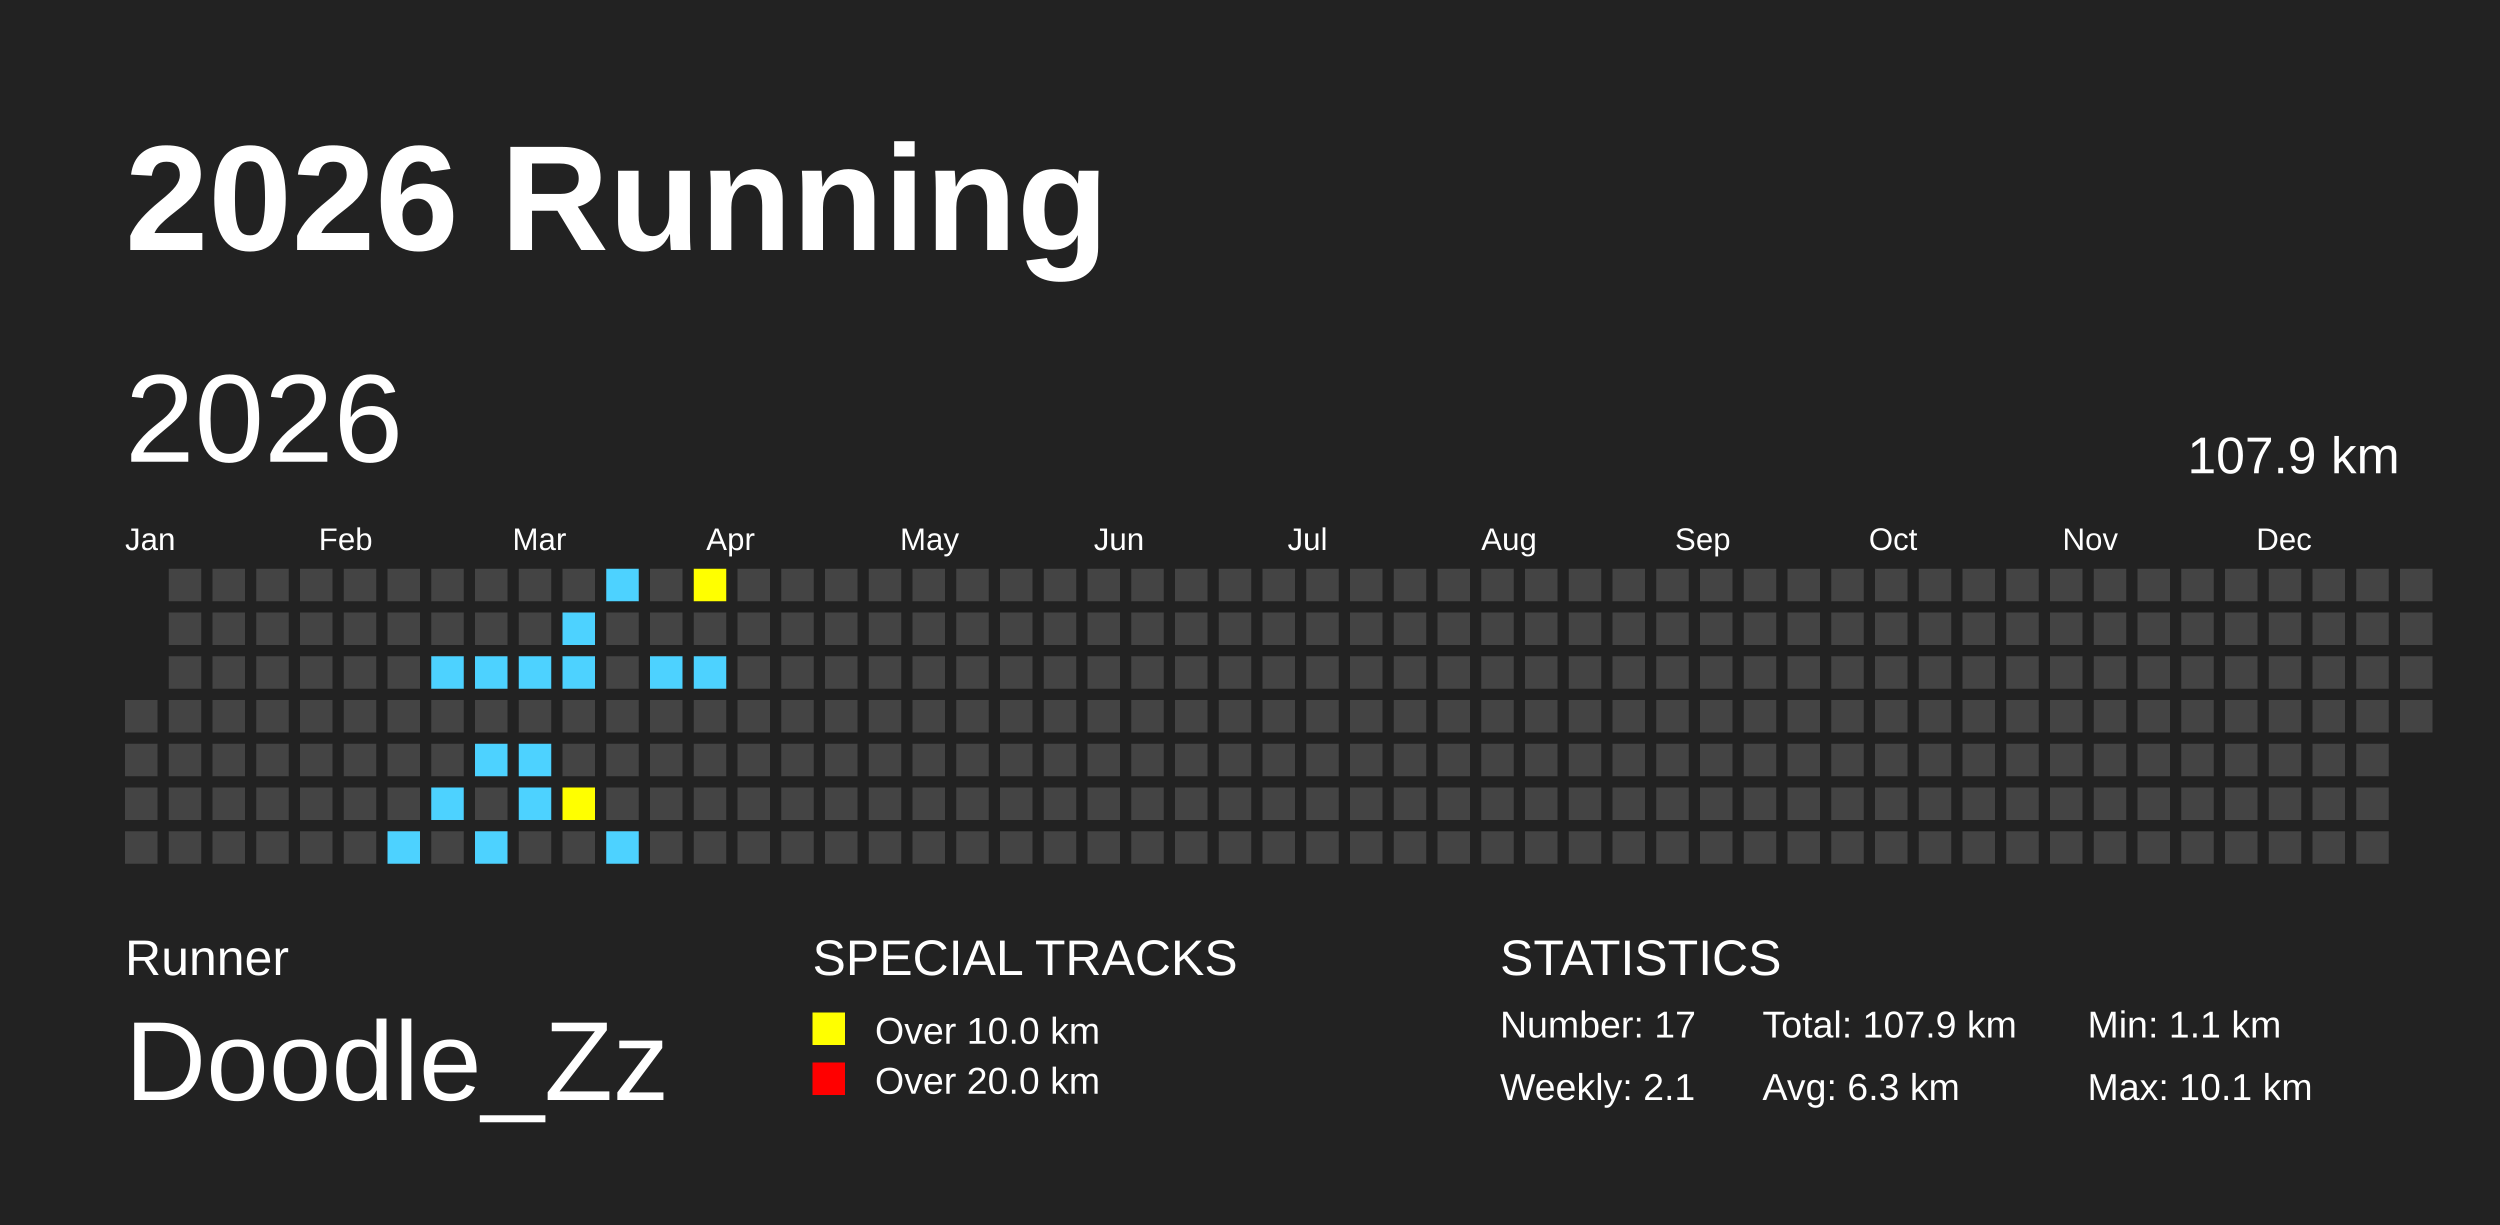
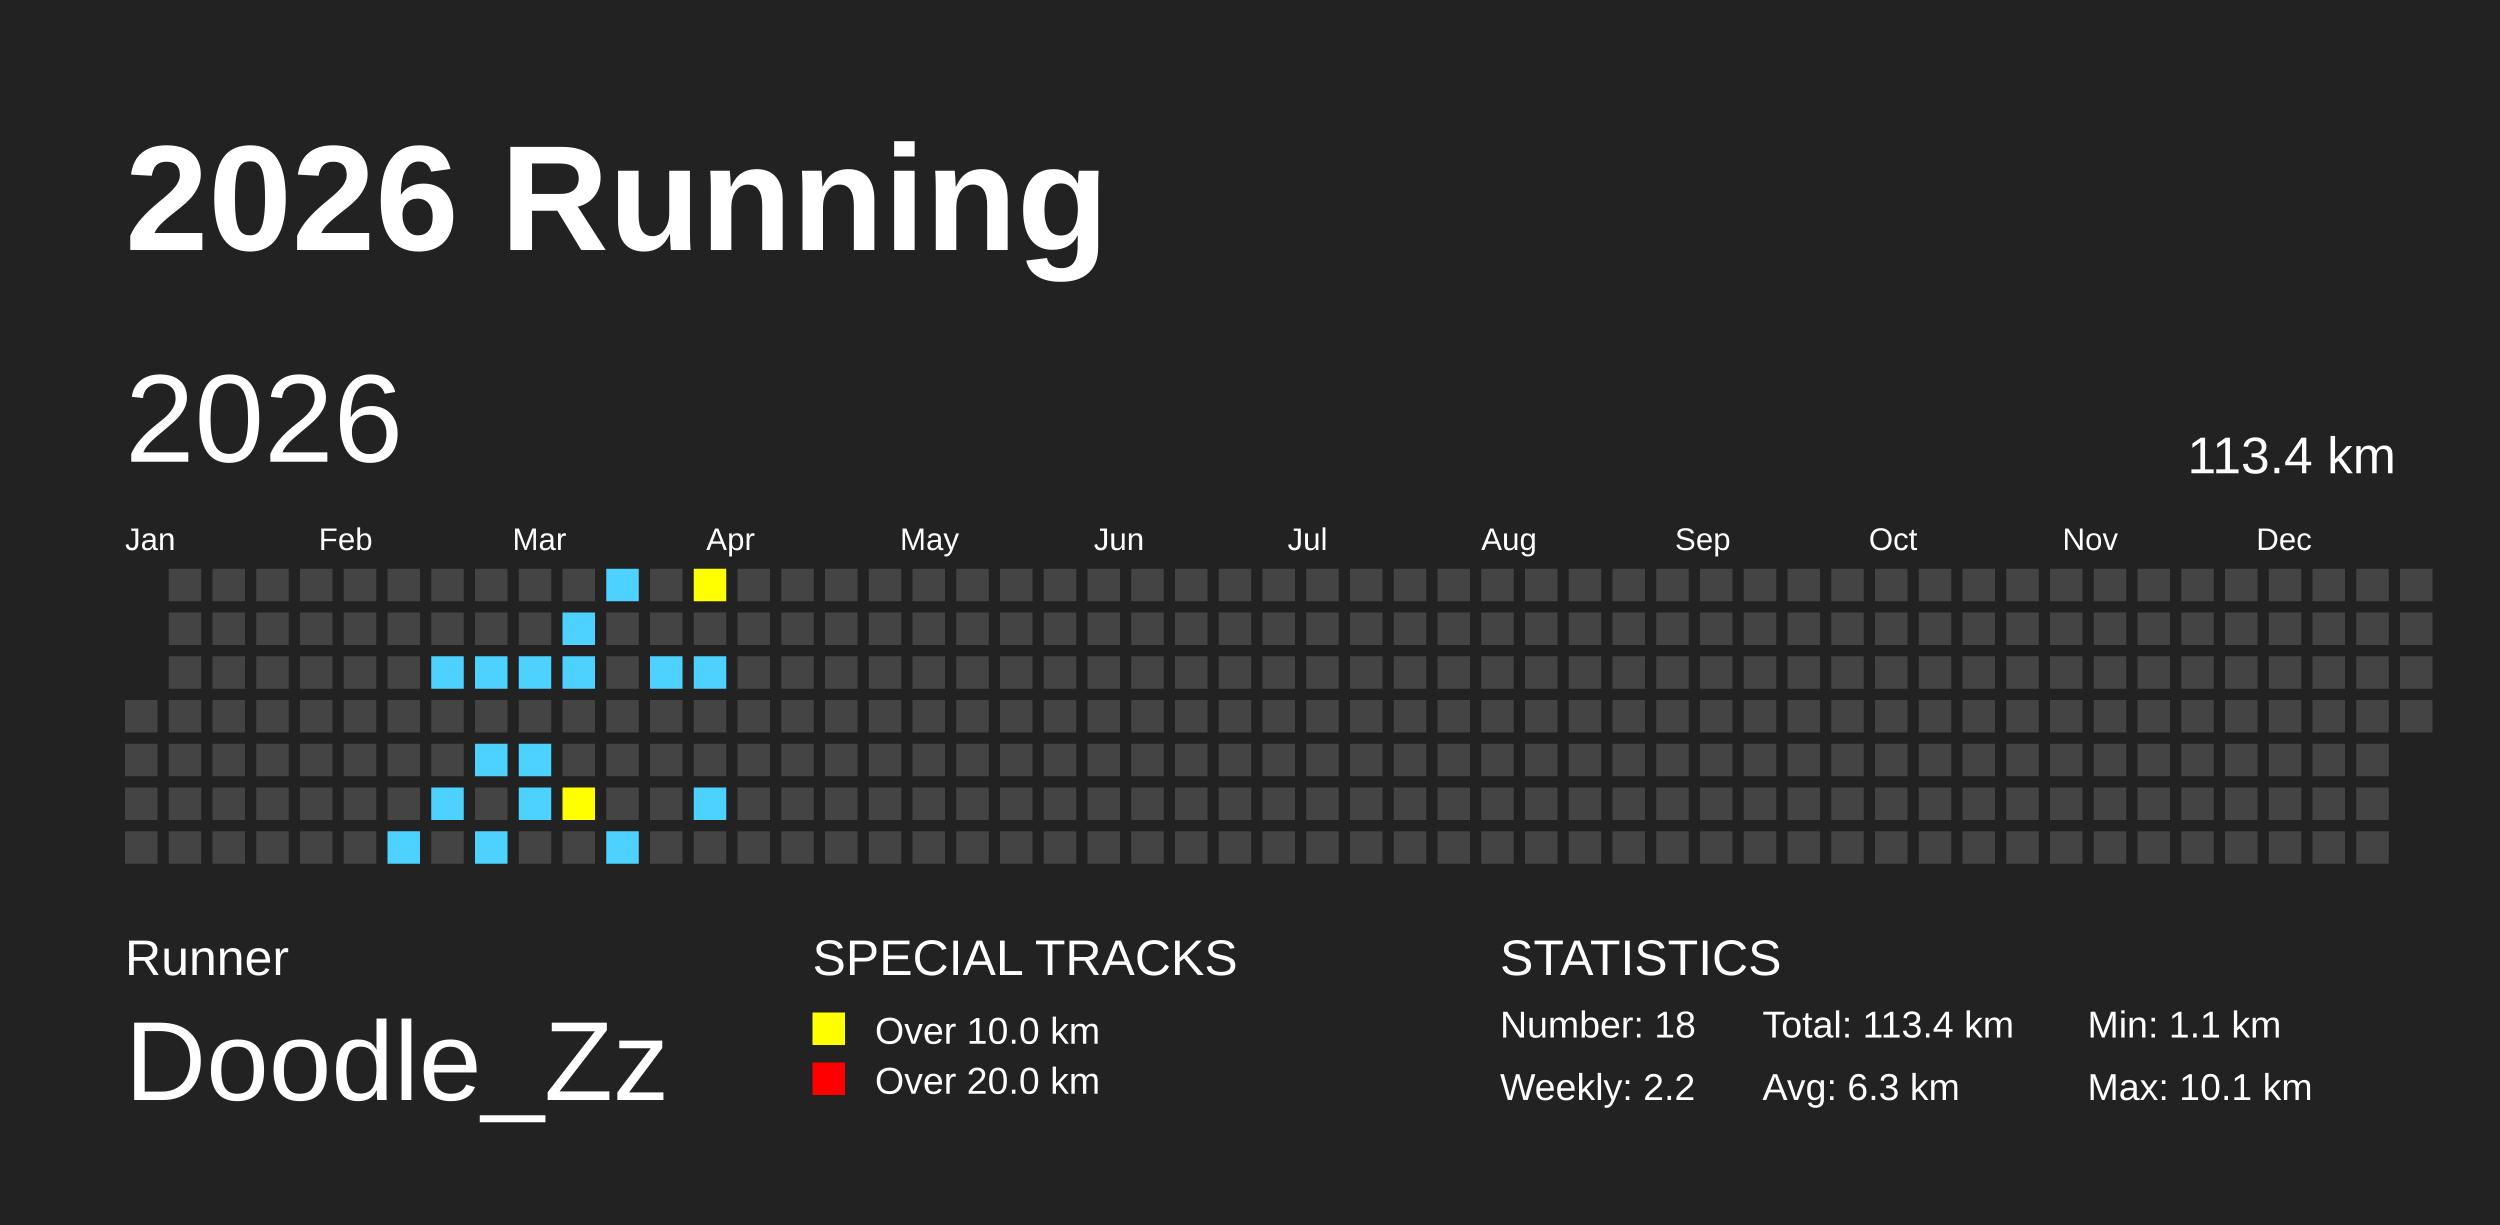
<svg xmlns="http://www.w3.org/2000/svg" baseProfile="full" height="98mm" version="1.1" viewBox="0,0,200,98" width="200mm">
  <defs />
  <rect fill="#222222" height="98" width="200" x="0" y="0" />
  <text fill="#FFFFFF" style="font-size:12px; font-family:Arial; font-weight:bold;" x="10" y="20">2026 Running</text>
  <text fill="#FFFFFF" style="font-size:4px; font-family:Arial" x="10" y="78">Runner</text>
  <text fill="#FFFFFF" style="font-size:9px; font-family:Arial" x="10" y="88">Doodle_Zz</text>
  <text fill="#FFFFFF" style="font-size:4px; font-family:Arial" x="65" y="78">SPECIAL TRACKS</text>
  <rect fill="yellow" height="2.6" width="2.6" x="65" y="81" />
  <text fill="#FFFFFF" style="font-size:3px; font-family:Arial" x="70" y="83.5">Over 10.0 km</text>
  <rect fill="red" height="2.6" width="2.6" x="65" y="85" />
  <text fill="#FFFFFF" style="font-size:3px; font-family:Arial" x="70" y="87.5">Over 20.0 km</text>
  <text fill="#FFFFFF" style="font-size:4px; font-family:Arial" x="120" y="78">STATISTICS</text>
-   <text fill="#FFFFFF" style="font-size:3px; font-family:Arial" x="120" y="83">Number: 17</text>
-   <text fill="#FFFFFF" style="font-size:3px; font-family:Arial" x="120" y="88">Weekly: 2.1</text>
-   <text fill="#FFFFFF" style="font-size:3px; font-family:Arial" x="141" y="83">Total: 107.9 km</text>
+   <text fill="#FFFFFF" style="font-size:3px; font-family:Arial" x="120" y="83">Number: 18</text>
+   <text fill="#FFFFFF" style="font-size:3px; font-family:Arial" x="120" y="88">Weekly: 2.2</text>
+   <text fill="#FFFFFF" style="font-size:3px; font-family:Arial" x="141" y="83">Total: 113.4 km</text>
  <text fill="#FFFFFF" style="font-size:3px; font-family:Arial" x="141" y="88">Avg: 6.3 km</text>
  <text fill="#FFFFFF" style="font-size:3px; font-family:Arial" x="167" y="83">Min: 1.1 km</text>
  <text fill="#FFFFFF" style="font-size:3px; font-family:Arial" x="167" y="88">Max: 10.1 km</text>
  <text dominant-baseline="hanging" fill="#FFFFFF" style="font-size:10.0px; font-family:Arial;" x="10" y="30">2026</text>
-   <text dominant-baseline="hanging" fill="#FFFFFF" style="font-size:4.125px; font-family:Arial;" x="175" y="35">107.9 km</text>
+   <text dominant-baseline="hanging" fill="#FFFFFF" style="font-size:4.125px; font-family:Arial;" x="175" y="35">113.4 km</text>
  <text fill="#FFFFFF" style="font-size:2.5px; font-family:Arial" x="10.0" y="44">Jan</text>
  <text fill="#FFFFFF" style="font-size:2.5px; font-family:Arial" x="25.5" y="44">Feb</text>
  <text fill="#FFFFFF" style="font-size:2.5px; font-family:Arial" x="41.0" y="44">Mar</text>
  <text fill="#FFFFFF" style="font-size:2.5px; font-family:Arial" x="56.5" y="44">Apr</text>
  <text fill="#FFFFFF" style="font-size:2.5px; font-family:Arial" x="72.0" y="44">May</text>
  <text fill="#FFFFFF" style="font-size:2.5px; font-family:Arial" x="87.5" y="44">Jun</text>
  <text fill="#FFFFFF" style="font-size:2.5px; font-family:Arial" x="103.0" y="44">Jul</text>
  <text fill="#FFFFFF" style="font-size:2.5px; font-family:Arial" x="118.5" y="44">Aug</text>
  <text fill="#FFFFFF" style="font-size:2.5px; font-family:Arial" x="134.0" y="44">Sep</text>
  <text fill="#FFFFFF" style="font-size:2.5px; font-family:Arial" x="149.5" y="44">Oct</text>
  <text fill="#FFFFFF" style="font-size:2.5px; font-family:Arial" x="165.0" y="44">Nov</text>
  <text fill="#FFFFFF" style="font-size:2.5px; font-family:Arial" x="180.5" y="44">Dec</text>
  <rect fill="#444444" height="2.6" width="2.6" x="10.0" y="56.0" />
  <rect fill="#444444" height="2.6" width="2.6" x="10.0" y="59.5" />
  <rect fill="#444444" height="2.6" width="2.6" x="10.0" y="63.0" />
  <rect fill="#444444" height="2.6" width="2.6" x="10.0" y="66.5" />
  <rect fill="#444444" height="2.6" width="2.6" x="13.5" y="45.5" />
  <rect fill="#444444" height="2.6" width="2.6" x="13.5" y="49.0" />
  <rect fill="#444444" height="2.6" width="2.6" x="13.5" y="52.5" />
  <rect fill="#444444" height="2.6" width="2.6" x="13.5" y="56.0" />
  <rect fill="#444444" height="2.6" width="2.6" x="13.5" y="59.5" />
  <rect fill="#444444" height="2.6" width="2.6" x="13.5" y="63.0" />
  <rect fill="#444444" height="2.6" width="2.6" x="13.5" y="66.5" />
  <rect fill="#444444" height="2.6" width="2.6" x="17.0" y="45.5" />
  <rect fill="#444444" height="2.6" width="2.6" x="17.0" y="49.0" />
  <rect fill="#444444" height="2.6" width="2.6" x="17.0" y="52.5" />
  <rect fill="#444444" height="2.6" width="2.6" x="17.0" y="56.0" />
  <rect fill="#444444" height="2.6" width="2.6" x="17.0" y="59.5" />
  <rect fill="#444444" height="2.6" width="2.6" x="17.0" y="63.0" />
  <rect fill="#444444" height="2.6" width="2.6" x="17.0" y="66.5" />
  <rect fill="#444444" height="2.6" width="2.6" x="20.5" y="45.5" />
  <rect fill="#444444" height="2.6" width="2.6" x="20.5" y="49.0" />
  <rect fill="#444444" height="2.6" width="2.6" x="20.5" y="52.5" />
  <rect fill="#444444" height="2.6" width="2.6" x="20.5" y="56.0" />
  <rect fill="#444444" height="2.6" width="2.6" x="20.5" y="59.5" />
  <rect fill="#444444" height="2.6" width="2.6" x="20.5" y="63.0" />
  <rect fill="#444444" height="2.6" width="2.6" x="20.5" y="66.5" />
  <rect fill="#444444" height="2.6" width="2.6" x="24.0" y="45.5" />
  <rect fill="#444444" height="2.6" width="2.6" x="24.0" y="49.0" />
  <rect fill="#444444" height="2.6" width="2.6" x="24.0" y="52.5" />
  <rect fill="#444444" height="2.6" width="2.6" x="24.0" y="56.0" />
  <rect fill="#444444" height="2.6" width="2.6" x="24.0" y="59.5" />
  <rect fill="#444444" height="2.6" width="2.6" x="24.0" y="63.0" />
  <rect fill="#444444" height="2.6" width="2.6" x="24.0" y="66.5" />
  <rect fill="#444444" height="2.6" width="2.6" x="27.5" y="45.5" />
  <rect fill="#444444" height="2.6" width="2.6" x="27.5" y="49.0" />
  <rect fill="#444444" height="2.6" width="2.6" x="27.5" y="52.5" />
  <rect fill="#444444" height="2.6" width="2.6" x="27.5" y="56.0" />
  <rect fill="#444444" height="2.6" width="2.6" x="27.5" y="59.5" />
  <rect fill="#444444" height="2.6" width="2.6" x="27.5" y="63.0" />
  <rect fill="#444444" height="2.6" width="2.6" x="27.5" y="66.5" />
  <rect fill="#444444" height="2.6" width="2.6" x="31.0" y="45.5" />
  <rect fill="#444444" height="2.6" width="2.6" x="31.0" y="49.0" />
  <rect fill="#444444" height="2.6" width="2.6" x="31.0" y="52.5" />
  <rect fill="#444444" height="2.6" width="2.6" x="31.0" y="56.0" />
  <rect fill="#444444" height="2.6" width="2.6" x="31.0" y="59.5" />
  <rect fill="#444444" height="2.6" width="2.6" x="31.0" y="63.0" />
  <rect fill="#4DD2FF" height="2.6" width="2.6" x="31.0" y="66.5" />
  <rect fill="#444444" height="2.6" width="2.6" x="34.5" y="45.5" />
  <rect fill="#444444" height="2.6" width="2.6" x="34.5" y="49.0" />
  <rect fill="#4DD2FF" height="2.6" width="2.6" x="34.5" y="52.5" />
  <rect fill="#444444" height="2.6" width="2.6" x="34.5" y="56.0" />
  <rect fill="#444444" height="2.6" width="2.6" x="34.5" y="59.5" />
  <rect fill="#4DD2FF" height="2.6" width="2.6" x="34.5" y="63.0" />
  <rect fill="#444444" height="2.6" width="2.6" x="34.5" y="66.5" />
  <rect fill="#444444" height="2.6" width="2.6" x="38.0" y="45.5" />
  <rect fill="#444444" height="2.6" width="2.6" x="38.0" y="49.0" />
  <rect fill="#4DD2FF" height="2.6" width="2.6" x="38.0" y="52.5" />
  <rect fill="#444444" height="2.6" width="2.6" x="38.0" y="56.0" />
  <rect fill="#4DD2FF" height="2.6" width="2.6" x="38.0" y="59.5" />
  <rect fill="#444444" height="2.6" width="2.6" x="38.0" y="63.0" />
  <rect fill="#4DD2FF" height="2.6" width="2.6" x="38.0" y="66.5" />
  <rect fill="#444444" height="2.6" width="2.6" x="41.5" y="45.5" />
  <rect fill="#444444" height="2.6" width="2.6" x="41.5" y="49.0" />
  <rect fill="#4DD2FF" height="2.6" width="2.6" x="41.5" y="52.5" />
  <rect fill="#444444" height="2.6" width="2.6" x="41.5" y="56.0" />
  <rect fill="#4DD2FF" height="2.6" width="2.6" x="41.5" y="59.5" />
  <rect fill="#4DD2FF" height="2.6" width="2.6" x="41.5" y="63.0" />
  <rect fill="#444444" height="2.6" width="2.6" x="41.5" y="66.5" />
  <rect fill="#444444" height="2.6" width="2.6" x="45.0" y="45.5" />
  <rect fill="#4DD2FF" height="2.6" width="2.6" x="45.0" y="49.0" />
  <rect fill="#4DD2FF" height="2.6" width="2.6" x="45.0" y="52.5" />
  <rect fill="#444444" height="2.6" width="2.6" x="45.0" y="56.0" />
  <rect fill="#444444" height="2.6" width="2.6" x="45.0" y="59.5" />
  <rect fill="yellow" height="2.6" width="2.6" x="45.0" y="63.0" />
  <rect fill="#444444" height="2.6" width="2.6" x="45.0" y="66.5" />
  <rect fill="#4DD2FF" height="2.6" width="2.6" x="48.5" y="45.5" />
  <rect fill="#444444" height="2.6" width="2.6" x="48.5" y="49.0" />
  <rect fill="#444444" height="2.6" width="2.6" x="48.5" y="52.5" />
  <rect fill="#444444" height="2.6" width="2.6" x="48.5" y="56.0" />
  <rect fill="#444444" height="2.6" width="2.6" x="48.5" y="59.5" />
  <rect fill="#444444" height="2.6" width="2.6" x="48.5" y="63.0" />
  <rect fill="#4DD2FF" height="2.6" width="2.6" x="48.5" y="66.5" />
  <rect fill="#444444" height="2.6" width="2.6" x="52.0" y="45.5" />
  <rect fill="#444444" height="2.6" width="2.6" x="52.0" y="49.0" />
  <rect fill="#4DD2FF" height="2.6" width="2.6" x="52.0" y="52.5" />
  <rect fill="#444444" height="2.6" width="2.6" x="52.0" y="56.0" />
  <rect fill="#444444" height="2.6" width="2.6" x="52.0" y="59.5" />
  <rect fill="#444444" height="2.6" width="2.6" x="52.0" y="63.0" />
  <rect fill="#444444" height="2.6" width="2.6" x="52.0" y="66.5" />
  <rect fill="yellow" height="2.6" width="2.6" x="55.5" y="45.5" />
  <rect fill="#444444" height="2.6" width="2.6" x="55.5" y="49.0" />
  <rect fill="#4DD2FF" height="2.6" width="2.6" x="55.5" y="52.5" />
  <rect fill="#444444" height="2.6" width="2.6" x="55.5" y="56.0" />
  <rect fill="#444444" height="2.6" width="2.6" x="55.5" y="59.5" />
-   <rect fill="#444444" height="2.6" width="2.6" x="55.5" y="63.0" />
+   <rect fill="#4DD2FF" height="2.6" width="2.6" x="55.5" y="63.0" />
  <rect fill="#444444" height="2.6" width="2.6" x="55.5" y="66.5" />
  <rect fill="#444444" height="2.6" width="2.6" x="59.0" y="45.5" />
  <rect fill="#444444" height="2.6" width="2.6" x="59.0" y="49.0" />
  <rect fill="#444444" height="2.6" width="2.6" x="59.0" y="52.5" />
  <rect fill="#444444" height="2.6" width="2.6" x="59.0" y="56.0" />
  <rect fill="#444444" height="2.6" width="2.6" x="59.0" y="59.5" />
  <rect fill="#444444" height="2.6" width="2.6" x="59.0" y="63.0" />
  <rect fill="#444444" height="2.6" width="2.6" x="59.0" y="66.5" />
  <rect fill="#444444" height="2.6" width="2.6" x="62.5" y="45.5" />
  <rect fill="#444444" height="2.6" width="2.6" x="62.5" y="49.0" />
  <rect fill="#444444" height="2.6" width="2.6" x="62.5" y="52.5" />
  <rect fill="#444444" height="2.6" width="2.6" x="62.5" y="56.0" />
  <rect fill="#444444" height="2.6" width="2.6" x="62.5" y="59.5" />
  <rect fill="#444444" height="2.6" width="2.6" x="62.5" y="63.0" />
  <rect fill="#444444" height="2.6" width="2.6" x="62.5" y="66.5" />
  <rect fill="#444444" height="2.6" width="2.6" x="66.0" y="45.5" />
  <rect fill="#444444" height="2.6" width="2.6" x="66.0" y="49.0" />
  <rect fill="#444444" height="2.6" width="2.6" x="66.0" y="52.5" />
  <rect fill="#444444" height="2.6" width="2.6" x="66.0" y="56.0" />
  <rect fill="#444444" height="2.6" width="2.6" x="66.0" y="59.5" />
  <rect fill="#444444" height="2.6" width="2.6" x="66.0" y="63.0" />
  <rect fill="#444444" height="2.6" width="2.6" x="66.0" y="66.5" />
  <rect fill="#444444" height="2.6" width="2.6" x="69.5" y="45.5" />
  <rect fill="#444444" height="2.6" width="2.6" x="69.5" y="49.0" />
  <rect fill="#444444" height="2.6" width="2.6" x="69.5" y="52.5" />
  <rect fill="#444444" height="2.6" width="2.6" x="69.5" y="56.0" />
  <rect fill="#444444" height="2.6" width="2.6" x="69.5" y="59.5" />
  <rect fill="#444444" height="2.6" width="2.6" x="69.5" y="63.0" />
  <rect fill="#444444" height="2.6" width="2.6" x="69.5" y="66.5" />
  <rect fill="#444444" height="2.6" width="2.6" x="73.0" y="45.5" />
  <rect fill="#444444" height="2.6" width="2.6" x="73.0" y="49.0" />
  <rect fill="#444444" height="2.6" width="2.6" x="73.0" y="52.5" />
  <rect fill="#444444" height="2.6" width="2.6" x="73.0" y="56.0" />
  <rect fill="#444444" height="2.6" width="2.6" x="73.0" y="59.5" />
  <rect fill="#444444" height="2.6" width="2.6" x="73.0" y="63.0" />
  <rect fill="#444444" height="2.6" width="2.6" x="73.0" y="66.5" />
  <rect fill="#444444" height="2.6" width="2.6" x="76.5" y="45.5" />
  <rect fill="#444444" height="2.6" width="2.6" x="76.5" y="49.0" />
  <rect fill="#444444" height="2.6" width="2.6" x="76.5" y="52.5" />
  <rect fill="#444444" height="2.6" width="2.6" x="76.5" y="56.0" />
  <rect fill="#444444" height="2.6" width="2.6" x="76.5" y="59.5" />
  <rect fill="#444444" height="2.6" width="2.6" x="76.5" y="63.0" />
  <rect fill="#444444" height="2.6" width="2.6" x="76.5" y="66.5" />
  <rect fill="#444444" height="2.6" width="2.6" x="80.0" y="45.5" />
  <rect fill="#444444" height="2.6" width="2.6" x="80.0" y="49.0" />
  <rect fill="#444444" height="2.6" width="2.6" x="80.0" y="52.5" />
  <rect fill="#444444" height="2.6" width="2.6" x="80.0" y="56.0" />
  <rect fill="#444444" height="2.6" width="2.6" x="80.0" y="59.5" />
  <rect fill="#444444" height="2.6" width="2.6" x="80.0" y="63.0" />
  <rect fill="#444444" height="2.6" width="2.6" x="80.0" y="66.5" />
  <rect fill="#444444" height="2.6" width="2.6" x="83.5" y="45.5" />
  <rect fill="#444444" height="2.6" width="2.6" x="83.5" y="49.0" />
  <rect fill="#444444" height="2.6" width="2.6" x="83.5" y="52.5" />
  <rect fill="#444444" height="2.6" width="2.6" x="83.5" y="56.0" />
  <rect fill="#444444" height="2.6" width="2.6" x="83.5" y="59.5" />
  <rect fill="#444444" height="2.6" width="2.6" x="83.5" y="63.0" />
  <rect fill="#444444" height="2.6" width="2.6" x="83.5" y="66.5" />
  <rect fill="#444444" height="2.6" width="2.6" x="87.0" y="45.5" />
  <rect fill="#444444" height="2.6" width="2.6" x="87.0" y="49.0" />
  <rect fill="#444444" height="2.6" width="2.6" x="87.0" y="52.5" />
  <rect fill="#444444" height="2.6" width="2.6" x="87.0" y="56.0" />
  <rect fill="#444444" height="2.6" width="2.6" x="87.0" y="59.5" />
  <rect fill="#444444" height="2.6" width="2.6" x="87.0" y="63.0" />
  <rect fill="#444444" height="2.6" width="2.6" x="87.0" y="66.5" />
  <rect fill="#444444" height="2.6" width="2.6" x="90.5" y="45.5" />
  <rect fill="#444444" height="2.6" width="2.6" x="90.5" y="49.0" />
  <rect fill="#444444" height="2.6" width="2.6" x="90.5" y="52.5" />
  <rect fill="#444444" height="2.6" width="2.6" x="90.5" y="56.0" />
  <rect fill="#444444" height="2.6" width="2.6" x="90.5" y="59.5" />
  <rect fill="#444444" height="2.6" width="2.6" x="90.5" y="63.0" />
  <rect fill="#444444" height="2.6" width="2.6" x="90.5" y="66.5" />
  <rect fill="#444444" height="2.6" width="2.6" x="94.0" y="45.5" />
  <rect fill="#444444" height="2.6" width="2.6" x="94.0" y="49.0" />
  <rect fill="#444444" height="2.6" width="2.6" x="94.0" y="52.5" />
  <rect fill="#444444" height="2.6" width="2.6" x="94.0" y="56.0" />
  <rect fill="#444444" height="2.6" width="2.6" x="94.0" y="59.5" />
  <rect fill="#444444" height="2.6" width="2.6" x="94.0" y="63.0" />
  <rect fill="#444444" height="2.6" width="2.6" x="94.0" y="66.5" />
  <rect fill="#444444" height="2.6" width="2.6" x="97.5" y="45.5" />
  <rect fill="#444444" height="2.6" width="2.6" x="97.5" y="49.0" />
  <rect fill="#444444" height="2.6" width="2.6" x="97.5" y="52.5" />
  <rect fill="#444444" height="2.6" width="2.6" x="97.5" y="56.0" />
  <rect fill="#444444" height="2.6" width="2.6" x="97.5" y="59.5" />
  <rect fill="#444444" height="2.6" width="2.6" x="97.5" y="63.0" />
  <rect fill="#444444" height="2.6" width="2.6" x="97.5" y="66.5" />
  <rect fill="#444444" height="2.6" width="2.6" x="101.0" y="45.5" />
  <rect fill="#444444" height="2.6" width="2.6" x="101.0" y="49.0" />
  <rect fill="#444444" height="2.6" width="2.6" x="101.0" y="52.5" />
  <rect fill="#444444" height="2.6" width="2.6" x="101.0" y="56.0" />
  <rect fill="#444444" height="2.6" width="2.6" x="101.0" y="59.5" />
  <rect fill="#444444" height="2.6" width="2.6" x="101.0" y="63.0" />
  <rect fill="#444444" height="2.6" width="2.6" x="101.0" y="66.5" />
  <rect fill="#444444" height="2.6" width="2.6" x="104.5" y="45.5" />
  <rect fill="#444444" height="2.6" width="2.6" x="104.5" y="49.0" />
  <rect fill="#444444" height="2.6" width="2.6" x="104.5" y="52.5" />
  <rect fill="#444444" height="2.6" width="2.6" x="104.5" y="56.0" />
  <rect fill="#444444" height="2.6" width="2.6" x="104.5" y="59.5" />
  <rect fill="#444444" height="2.6" width="2.6" x="104.5" y="63.0" />
  <rect fill="#444444" height="2.6" width="2.6" x="104.5" y="66.5" />
  <rect fill="#444444" height="2.6" width="2.6" x="108.0" y="45.5" />
  <rect fill="#444444" height="2.6" width="2.6" x="108.0" y="49.0" />
  <rect fill="#444444" height="2.6" width="2.6" x="108.0" y="52.5" />
  <rect fill="#444444" height="2.6" width="2.6" x="108.0" y="56.0" />
  <rect fill="#444444" height="2.6" width="2.6" x="108.0" y="59.5" />
  <rect fill="#444444" height="2.6" width="2.6" x="108.0" y="63.0" />
  <rect fill="#444444" height="2.6" width="2.6" x="108.0" y="66.5" />
  <rect fill="#444444" height="2.6" width="2.6" x="111.5" y="45.5" />
  <rect fill="#444444" height="2.6" width="2.6" x="111.5" y="49.0" />
  <rect fill="#444444" height="2.6" width="2.6" x="111.5" y="52.5" />
  <rect fill="#444444" height="2.6" width="2.6" x="111.5" y="56.0" />
  <rect fill="#444444" height="2.6" width="2.6" x="111.5" y="59.5" />
  <rect fill="#444444" height="2.6" width="2.6" x="111.5" y="63.0" />
  <rect fill="#444444" height="2.6" width="2.6" x="111.5" y="66.5" />
  <rect fill="#444444" height="2.6" width="2.6" x="115.0" y="45.5" />
  <rect fill="#444444" height="2.6" width="2.6" x="115.0" y="49.0" />
  <rect fill="#444444" height="2.6" width="2.6" x="115.0" y="52.5" />
  <rect fill="#444444" height="2.6" width="2.6" x="115.0" y="56.0" />
  <rect fill="#444444" height="2.6" width="2.6" x="115.0" y="59.5" />
  <rect fill="#444444" height="2.6" width="2.6" x="115.0" y="63.0" />
  <rect fill="#444444" height="2.6" width="2.6" x="115.0" y="66.5" />
  <rect fill="#444444" height="2.6" width="2.6" x="118.5" y="45.5" />
  <rect fill="#444444" height="2.6" width="2.6" x="118.5" y="49.0" />
  <rect fill="#444444" height="2.6" width="2.6" x="118.5" y="52.5" />
  <rect fill="#444444" height="2.6" width="2.6" x="118.5" y="56.0" />
  <rect fill="#444444" height="2.6" width="2.6" x="118.5" y="59.5" />
  <rect fill="#444444" height="2.6" width="2.6" x="118.5" y="63.0" />
  <rect fill="#444444" height="2.6" width="2.6" x="118.5" y="66.5" />
  <rect fill="#444444" height="2.6" width="2.6" x="122.0" y="45.5" />
  <rect fill="#444444" height="2.6" width="2.6" x="122.0" y="49.0" />
  <rect fill="#444444" height="2.6" width="2.6" x="122.0" y="52.5" />
  <rect fill="#444444" height="2.6" width="2.6" x="122.0" y="56.0" />
  <rect fill="#444444" height="2.6" width="2.6" x="122.0" y="59.5" />
  <rect fill="#444444" height="2.6" width="2.6" x="122.0" y="63.0" />
  <rect fill="#444444" height="2.6" width="2.6" x="122.0" y="66.5" />
  <rect fill="#444444" height="2.6" width="2.6" x="125.5" y="45.5" />
  <rect fill="#444444" height="2.6" width="2.6" x="125.5" y="49.0" />
  <rect fill="#444444" height="2.6" width="2.6" x="125.5" y="52.5" />
  <rect fill="#444444" height="2.6" width="2.6" x="125.5" y="56.0" />
  <rect fill="#444444" height="2.6" width="2.6" x="125.5" y="59.5" />
  <rect fill="#444444" height="2.6" width="2.6" x="125.5" y="63.0" />
  <rect fill="#444444" height="2.6" width="2.6" x="125.5" y="66.5" />
  <rect fill="#444444" height="2.6" width="2.6" x="129.0" y="45.5" />
  <rect fill="#444444" height="2.6" width="2.6" x="129.0" y="49.0" />
  <rect fill="#444444" height="2.6" width="2.6" x="129.0" y="52.5" />
  <rect fill="#444444" height="2.6" width="2.6" x="129.0" y="56.0" />
  <rect fill="#444444" height="2.6" width="2.6" x="129.0" y="59.5" />
  <rect fill="#444444" height="2.6" width="2.6" x="129.0" y="63.0" />
  <rect fill="#444444" height="2.6" width="2.6" x="129.0" y="66.5" />
  <rect fill="#444444" height="2.6" width="2.6" x="132.5" y="45.5" />
  <rect fill="#444444" height="2.6" width="2.6" x="132.5" y="49.0" />
  <rect fill="#444444" height="2.6" width="2.6" x="132.5" y="52.5" />
  <rect fill="#444444" height="2.6" width="2.6" x="132.5" y="56.0" />
  <rect fill="#444444" height="2.6" width="2.6" x="132.5" y="59.5" />
  <rect fill="#444444" height="2.6" width="2.6" x="132.5" y="63.0" />
  <rect fill="#444444" height="2.6" width="2.6" x="132.5" y="66.5" />
  <rect fill="#444444" height="2.6" width="2.6" x="136.0" y="45.5" />
  <rect fill="#444444" height="2.6" width="2.6" x="136.0" y="49.0" />
  <rect fill="#444444" height="2.6" width="2.6" x="136.0" y="52.5" />
  <rect fill="#444444" height="2.6" width="2.6" x="136.0" y="56.0" />
  <rect fill="#444444" height="2.6" width="2.6" x="136.0" y="59.5" />
  <rect fill="#444444" height="2.6" width="2.6" x="136.0" y="63.0" />
  <rect fill="#444444" height="2.6" width="2.6" x="136.0" y="66.5" />
  <rect fill="#444444" height="2.6" width="2.6" x="139.5" y="45.5" />
  <rect fill="#444444" height="2.6" width="2.6" x="139.5" y="49.0" />
  <rect fill="#444444" height="2.6" width="2.6" x="139.5" y="52.5" />
  <rect fill="#444444" height="2.6" width="2.6" x="139.5" y="56.0" />
  <rect fill="#444444" height="2.6" width="2.6" x="139.5" y="59.5" />
  <rect fill="#444444" height="2.6" width="2.6" x="139.5" y="63.0" />
  <rect fill="#444444" height="2.6" width="2.6" x="139.5" y="66.5" />
  <rect fill="#444444" height="2.6" width="2.6" x="143.0" y="45.5" />
  <rect fill="#444444" height="2.6" width="2.6" x="143.0" y="49.0" />
  <rect fill="#444444" height="2.6" width="2.6" x="143.0" y="52.5" />
  <rect fill="#444444" height="2.6" width="2.6" x="143.0" y="56.0" />
  <rect fill="#444444" height="2.6" width="2.6" x="143.0" y="59.5" />
  <rect fill="#444444" height="2.6" width="2.6" x="143.0" y="63.0" />
  <rect fill="#444444" height="2.6" width="2.6" x="143.0" y="66.5" />
  <rect fill="#444444" height="2.6" width="2.6" x="146.5" y="45.5" />
  <rect fill="#444444" height="2.6" width="2.6" x="146.5" y="49.0" />
  <rect fill="#444444" height="2.6" width="2.6" x="146.5" y="52.5" />
  <rect fill="#444444" height="2.6" width="2.6" x="146.5" y="56.0" />
  <rect fill="#444444" height="2.6" width="2.6" x="146.5" y="59.5" />
  <rect fill="#444444" height="2.6" width="2.6" x="146.5" y="63.0" />
  <rect fill="#444444" height="2.6" width="2.6" x="146.5" y="66.5" />
  <rect fill="#444444" height="2.6" width="2.6" x="150.0" y="45.5" />
  <rect fill="#444444" height="2.6" width="2.6" x="150.0" y="49.0" />
  <rect fill="#444444" height="2.6" width="2.6" x="150.0" y="52.5" />
  <rect fill="#444444" height="2.6" width="2.6" x="150.0" y="56.0" />
  <rect fill="#444444" height="2.6" width="2.6" x="150.0" y="59.5" />
  <rect fill="#444444" height="2.6" width="2.6" x="150.0" y="63.0" />
  <rect fill="#444444" height="2.6" width="2.6" x="150.0" y="66.5" />
  <rect fill="#444444" height="2.6" width="2.6" x="153.5" y="45.5" />
  <rect fill="#444444" height="2.6" width="2.6" x="153.5" y="49.0" />
  <rect fill="#444444" height="2.6" width="2.6" x="153.5" y="52.5" />
  <rect fill="#444444" height="2.6" width="2.6" x="153.5" y="56.0" />
  <rect fill="#444444" height="2.6" width="2.6" x="153.5" y="59.5" />
  <rect fill="#444444" height="2.6" width="2.6" x="153.5" y="63.0" />
  <rect fill="#444444" height="2.6" width="2.6" x="153.5" y="66.5" />
  <rect fill="#444444" height="2.6" width="2.6" x="157.0" y="45.5" />
  <rect fill="#444444" height="2.6" width="2.6" x="157.0" y="49.0" />
  <rect fill="#444444" height="2.6" width="2.6" x="157.0" y="52.5" />
  <rect fill="#444444" height="2.6" width="2.6" x="157.0" y="56.0" />
  <rect fill="#444444" height="2.6" width="2.6" x="157.0" y="59.5" />
  <rect fill="#444444" height="2.6" width="2.6" x="157.0" y="63.0" />
  <rect fill="#444444" height="2.6" width="2.6" x="157.0" y="66.5" />
  <rect fill="#444444" height="2.6" width="2.6" x="160.5" y="45.5" />
  <rect fill="#444444" height="2.6" width="2.6" x="160.5" y="49.0" />
  <rect fill="#444444" height="2.6" width="2.6" x="160.5" y="52.5" />
  <rect fill="#444444" height="2.6" width="2.6" x="160.5" y="56.0" />
  <rect fill="#444444" height="2.6" width="2.6" x="160.5" y="59.5" />
  <rect fill="#444444" height="2.6" width="2.6" x="160.5" y="63.0" />
  <rect fill="#444444" height="2.6" width="2.6" x="160.5" y="66.5" />
  <rect fill="#444444" height="2.6" width="2.6" x="164.0" y="45.5" />
  <rect fill="#444444" height="2.6" width="2.6" x="164.0" y="49.0" />
  <rect fill="#444444" height="2.6" width="2.6" x="164.0" y="52.5" />
  <rect fill="#444444" height="2.6" width="2.6" x="164.0" y="56.0" />
  <rect fill="#444444" height="2.6" width="2.6" x="164.0" y="59.5" />
  <rect fill="#444444" height="2.6" width="2.6" x="164.0" y="63.0" />
  <rect fill="#444444" height="2.6" width="2.6" x="164.0" y="66.5" />
  <rect fill="#444444" height="2.6" width="2.6" x="167.5" y="45.5" />
  <rect fill="#444444" height="2.6" width="2.6" x="167.5" y="49.0" />
  <rect fill="#444444" height="2.6" width="2.6" x="167.5" y="52.5" />
  <rect fill="#444444" height="2.6" width="2.6" x="167.5" y="56.0" />
  <rect fill="#444444" height="2.6" width="2.6" x="167.5" y="59.5" />
  <rect fill="#444444" height="2.6" width="2.6" x="167.5" y="63.0" />
  <rect fill="#444444" height="2.6" width="2.6" x="167.5" y="66.5" />
  <rect fill="#444444" height="2.6" width="2.6" x="171.0" y="45.5" />
  <rect fill="#444444" height="2.6" width="2.6" x="171.0" y="49.0" />
  <rect fill="#444444" height="2.6" width="2.6" x="171.0" y="52.5" />
  <rect fill="#444444" height="2.6" width="2.6" x="171.0" y="56.0" />
  <rect fill="#444444" height="2.6" width="2.6" x="171.0" y="59.5" />
  <rect fill="#444444" height="2.6" width="2.6" x="171.0" y="63.0" />
  <rect fill="#444444" height="2.6" width="2.6" x="171.0" y="66.5" />
  <rect fill="#444444" height="2.6" width="2.6" x="174.5" y="45.5" />
  <rect fill="#444444" height="2.6" width="2.6" x="174.5" y="49.0" />
  <rect fill="#444444" height="2.6" width="2.6" x="174.5" y="52.5" />
  <rect fill="#444444" height="2.6" width="2.6" x="174.5" y="56.0" />
  <rect fill="#444444" height="2.6" width="2.6" x="174.5" y="59.5" />
  <rect fill="#444444" height="2.6" width="2.6" x="174.5" y="63.0" />
  <rect fill="#444444" height="2.6" width="2.6" x="174.5" y="66.5" />
  <rect fill="#444444" height="2.6" width="2.6" x="178.0" y="45.5" />
  <rect fill="#444444" height="2.6" width="2.6" x="178.0" y="49.0" />
  <rect fill="#444444" height="2.6" width="2.6" x="178.0" y="52.5" />
  <rect fill="#444444" height="2.6" width="2.6" x="178.0" y="56.0" />
  <rect fill="#444444" height="2.6" width="2.6" x="178.0" y="59.5" />
  <rect fill="#444444" height="2.6" width="2.6" x="178.0" y="63.0" />
  <rect fill="#444444" height="2.6" width="2.6" x="178.0" y="66.5" />
  <rect fill="#444444" height="2.6" width="2.6" x="181.5" y="45.5" />
  <rect fill="#444444" height="2.6" width="2.6" x="181.5" y="49.0" />
  <rect fill="#444444" height="2.6" width="2.6" x="181.5" y="52.5" />
  <rect fill="#444444" height="2.6" width="2.6" x="181.5" y="56.0" />
  <rect fill="#444444" height="2.6" width="2.6" x="181.5" y="59.5" />
  <rect fill="#444444" height="2.6" width="2.6" x="181.5" y="63.0" />
  <rect fill="#444444" height="2.6" width="2.6" x="181.5" y="66.5" />
  <rect fill="#444444" height="2.6" width="2.6" x="185.0" y="45.5" />
  <rect fill="#444444" height="2.6" width="2.6" x="185.0" y="49.0" />
  <rect fill="#444444" height="2.6" width="2.6" x="185.0" y="52.5" />
  <rect fill="#444444" height="2.6" width="2.6" x="185.0" y="56.0" />
  <rect fill="#444444" height="2.6" width="2.6" x="185.0" y="59.5" />
  <rect fill="#444444" height="2.6" width="2.6" x="185.0" y="63.0" />
  <rect fill="#444444" height="2.6" width="2.6" x="185.0" y="66.5" />
  <rect fill="#444444" height="2.6" width="2.6" x="188.5" y="45.5" />
  <rect fill="#444444" height="2.6" width="2.6" x="188.5" y="49.0" />
  <rect fill="#444444" height="2.6" width="2.6" x="188.5" y="52.5" />
  <rect fill="#444444" height="2.6" width="2.6" x="188.5" y="56.0" />
  <rect fill="#444444" height="2.6" width="2.6" x="188.5" y="59.5" />
  <rect fill="#444444" height="2.6" width="2.6" x="188.5" y="63.0" />
  <rect fill="#444444" height="2.6" width="2.6" x="188.5" y="66.5" />
  <rect fill="#444444" height="2.6" width="2.6" x="192.0" y="45.5" />
  <rect fill="#444444" height="2.6" width="2.6" x="192.0" y="49.0" />
  <rect fill="#444444" height="2.6" width="2.6" x="192.0" y="52.5" />
  <rect fill="#444444" height="2.6" width="2.6" x="192.0" y="56.0" />
</svg>
